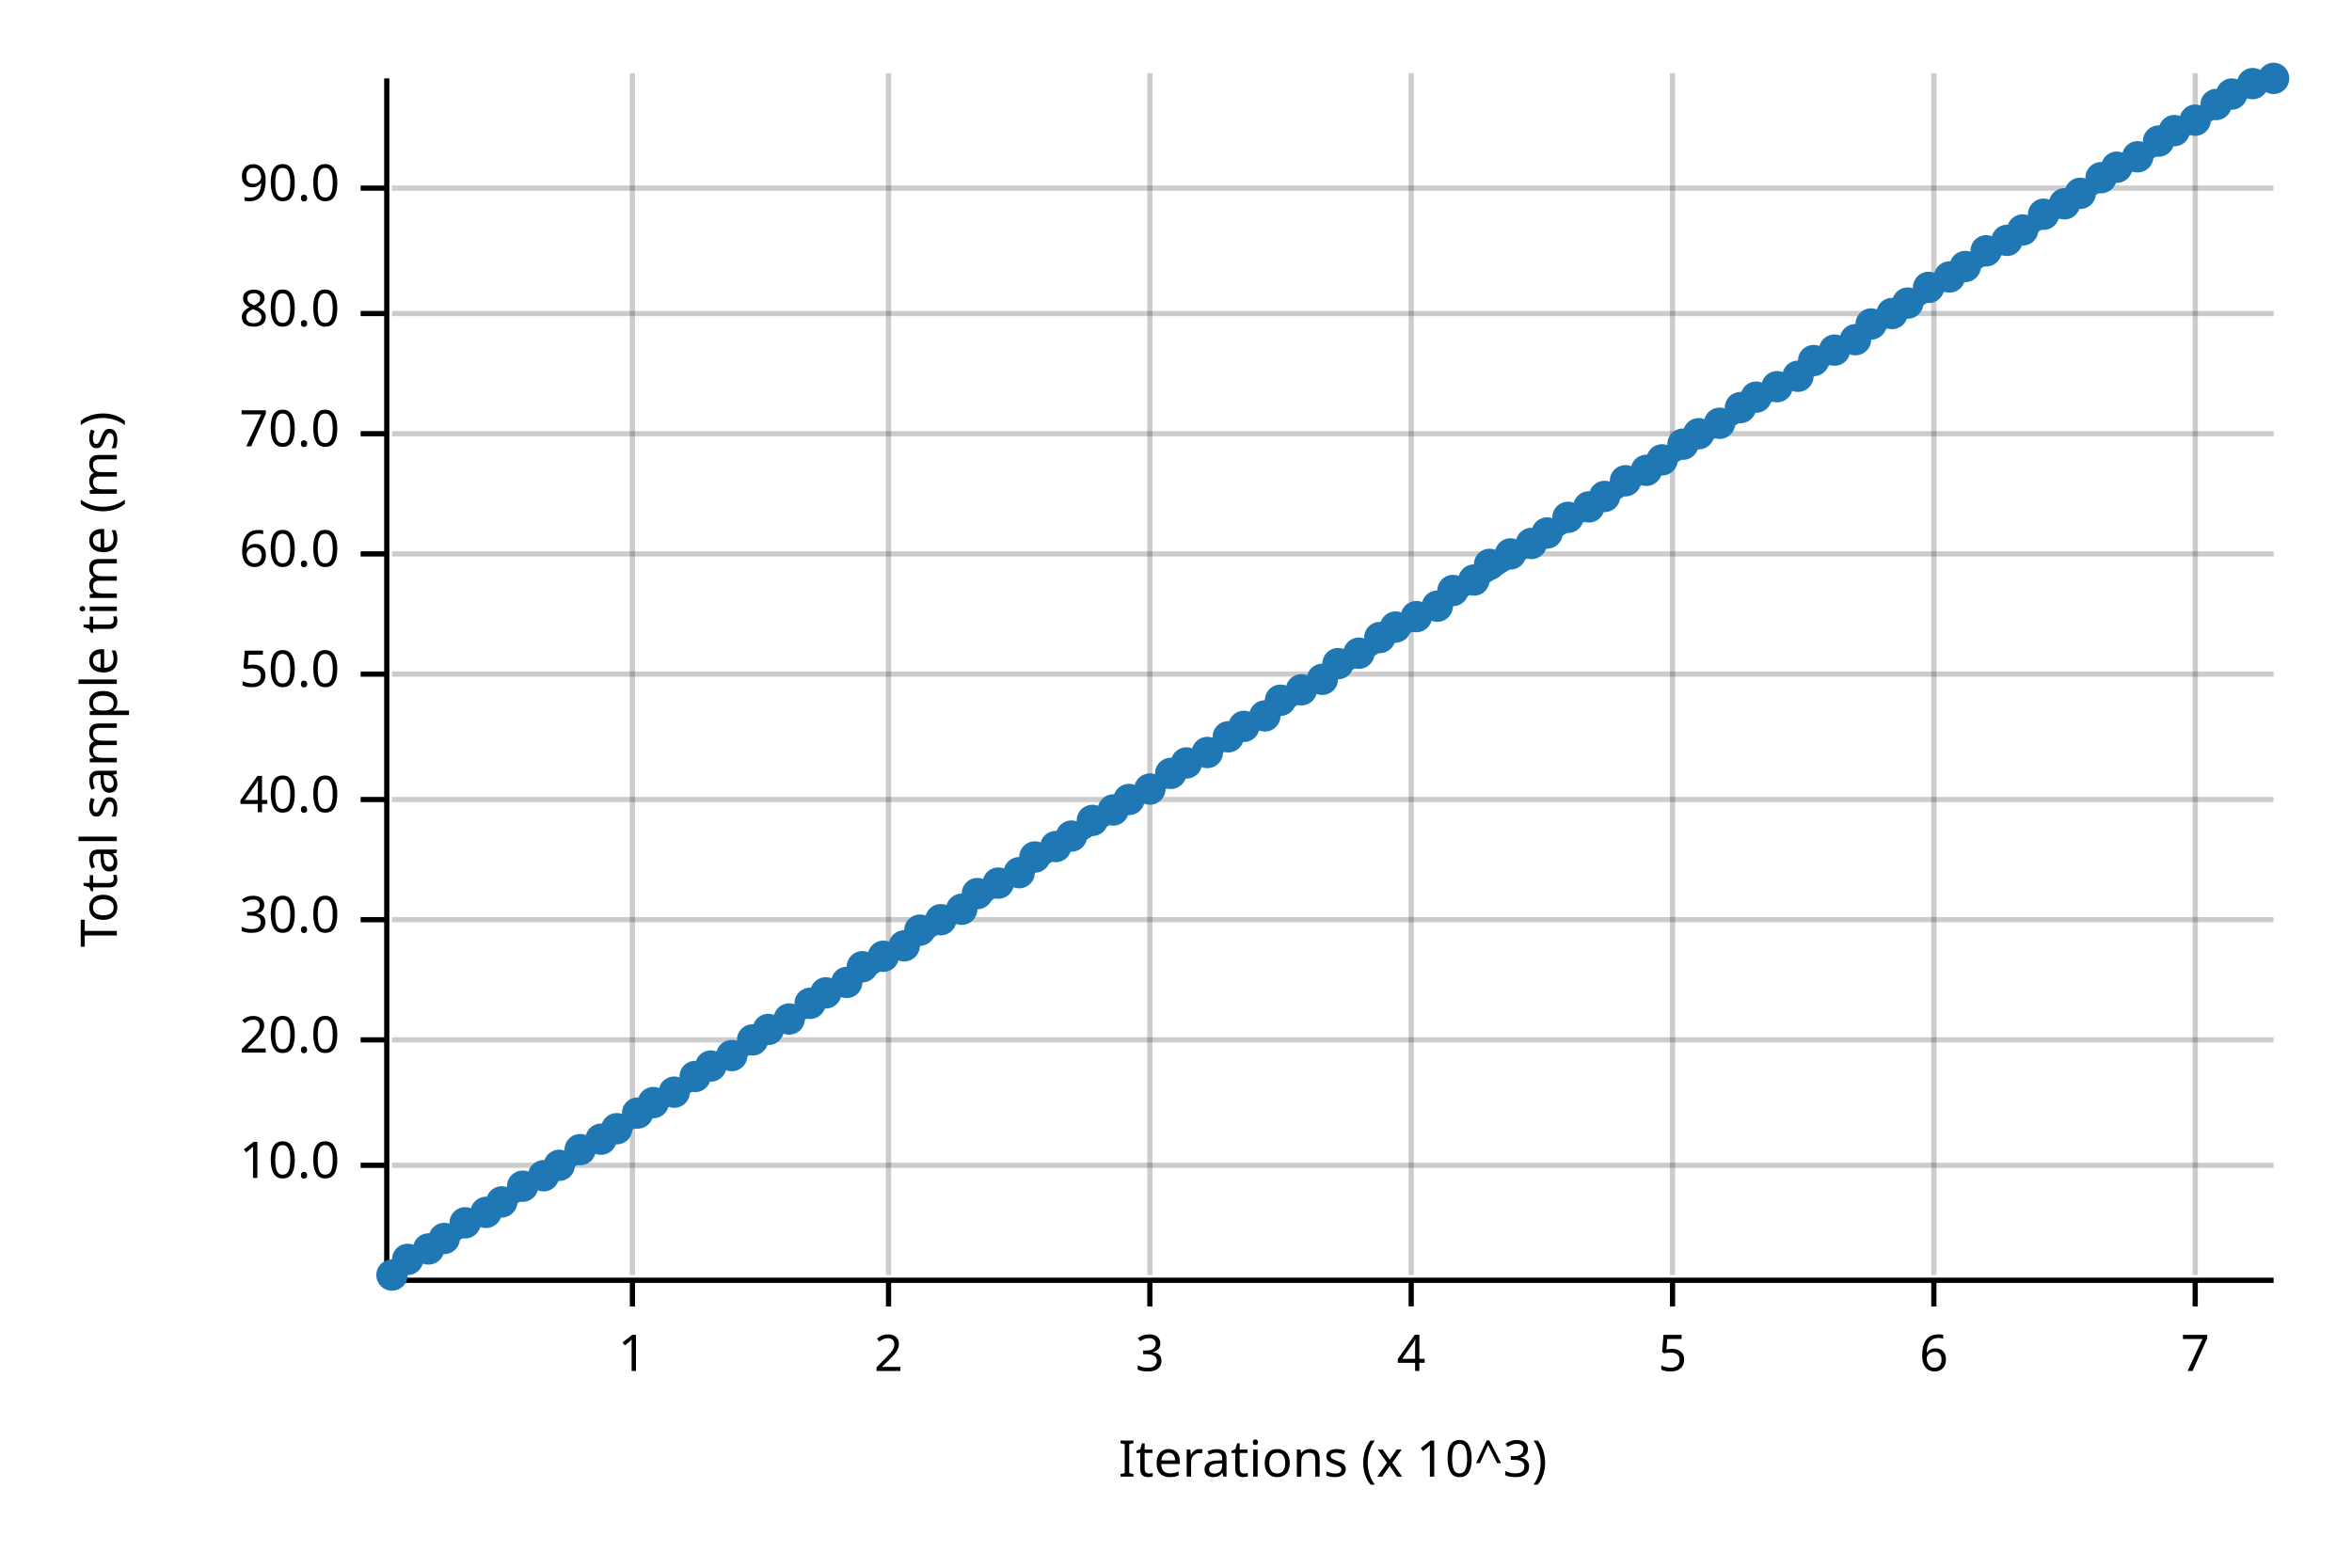
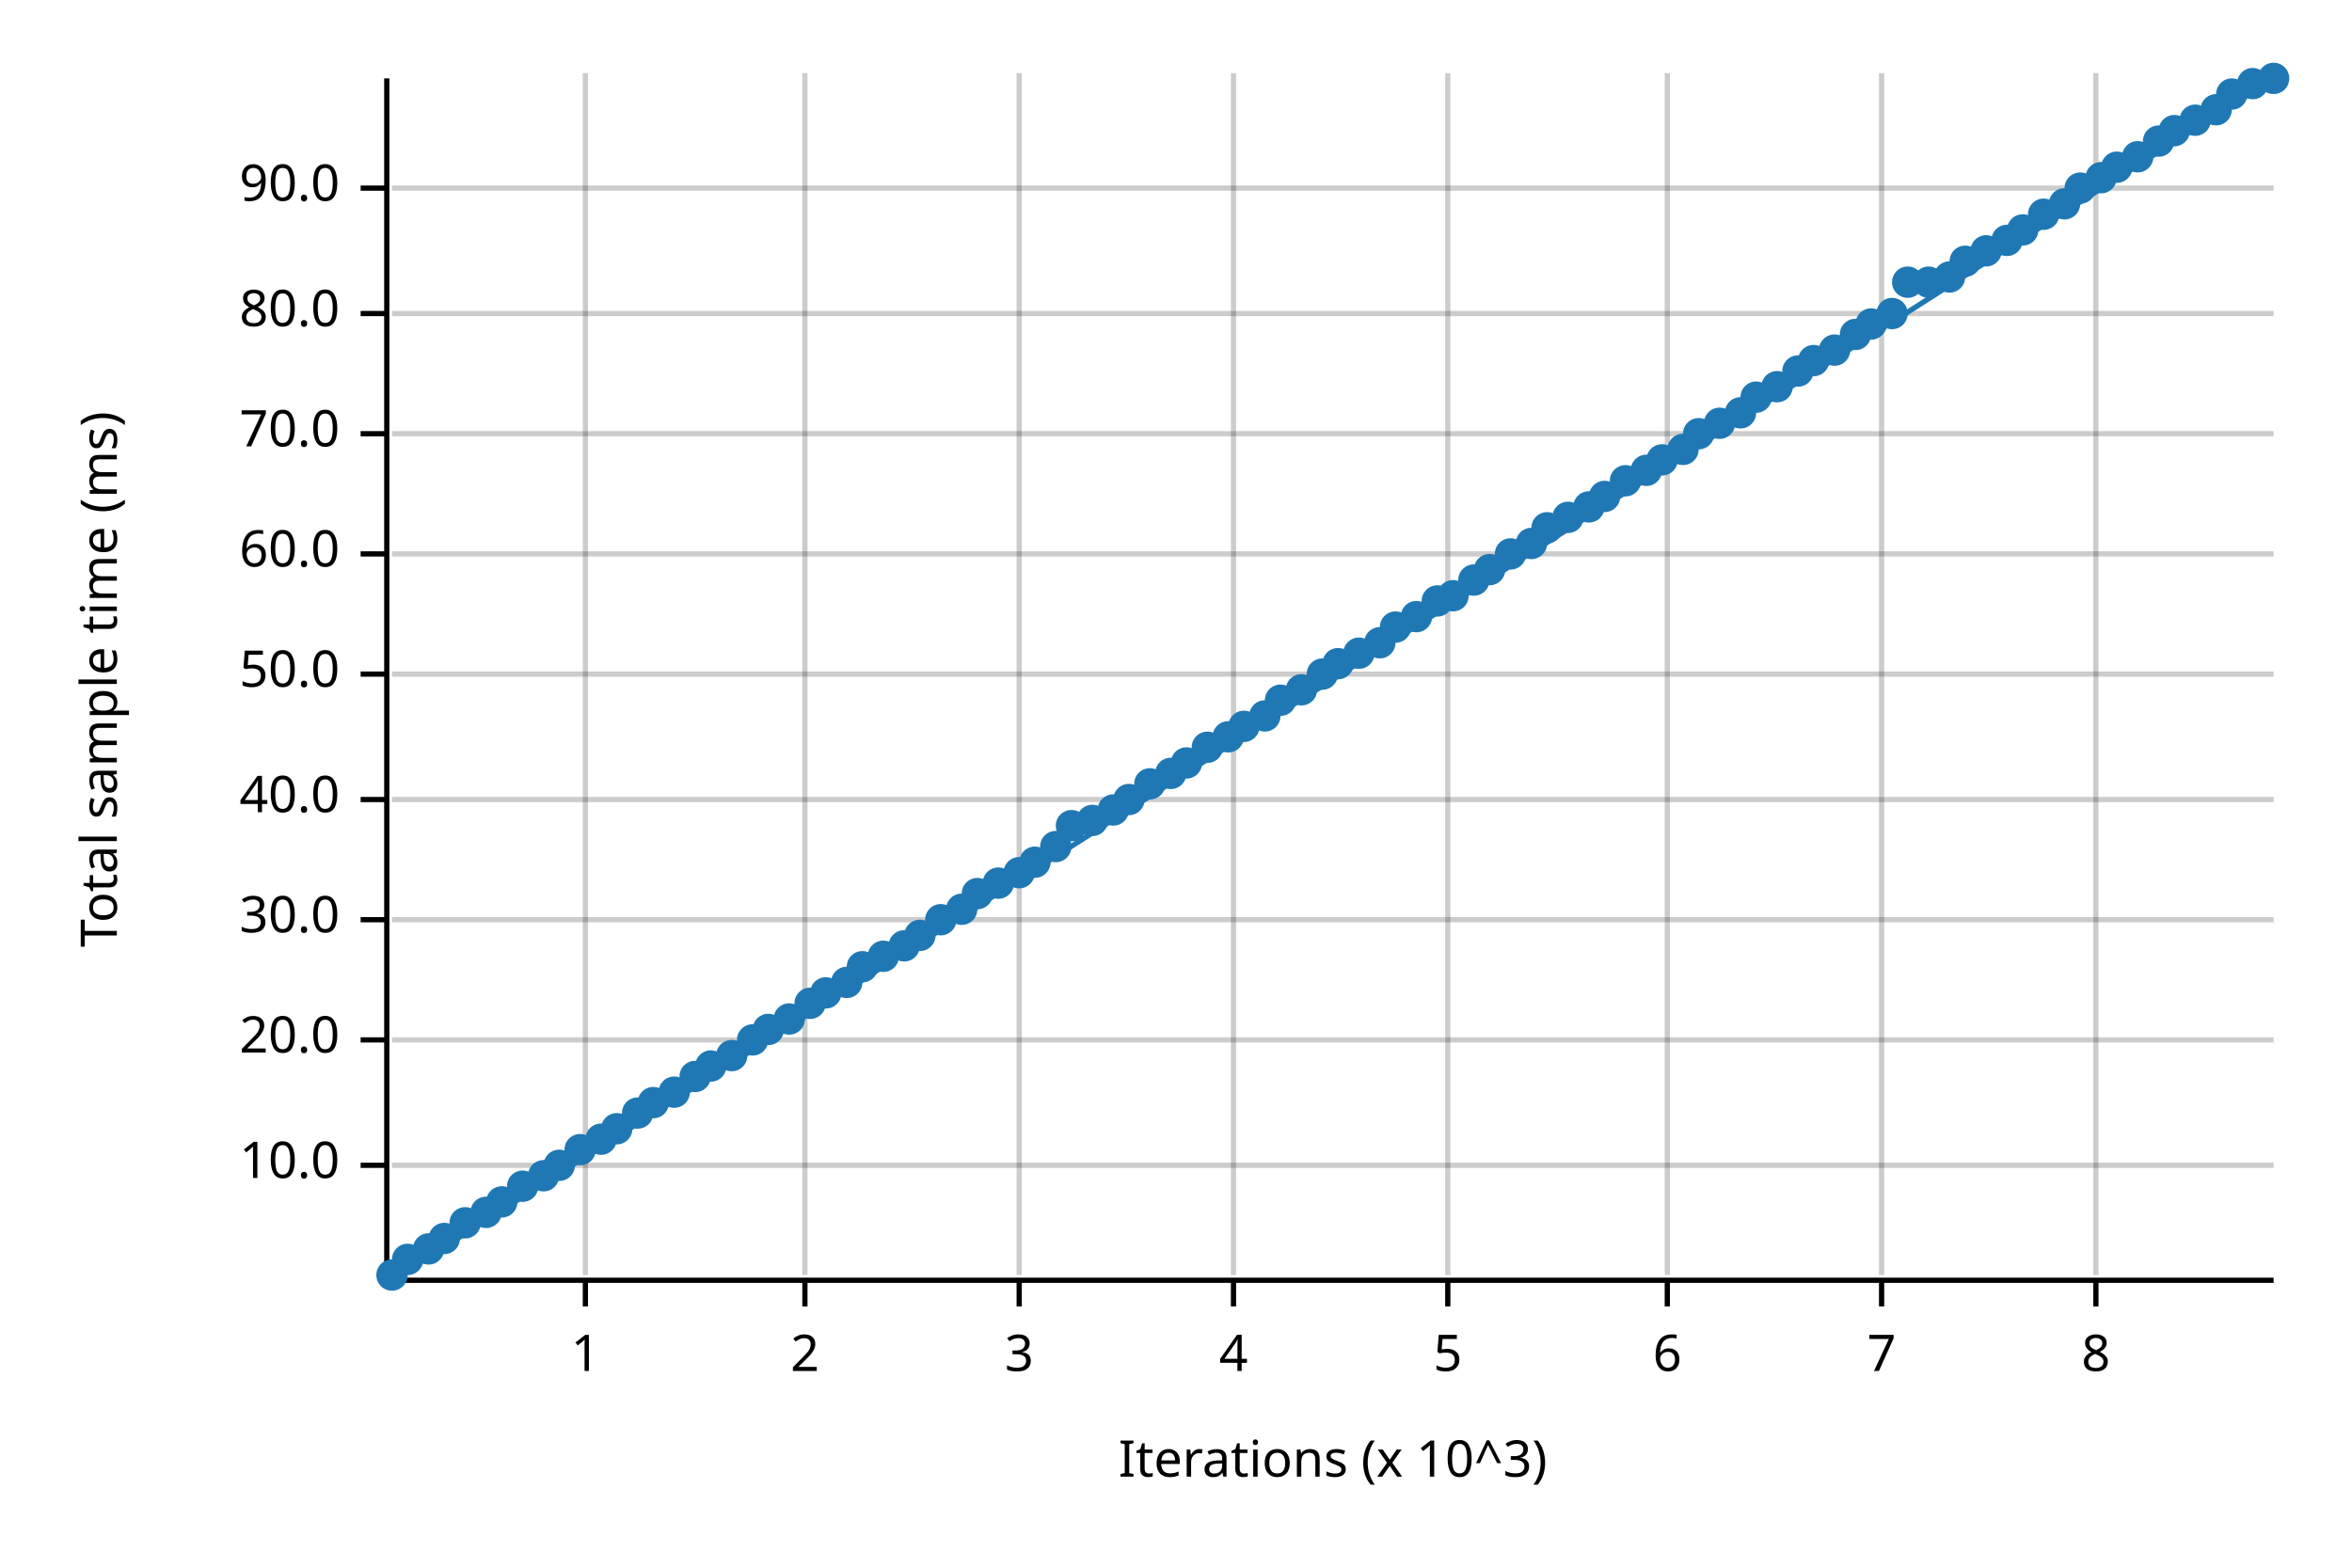
<svg xmlns="http://www.w3.org/2000/svg" width="450" height="300" viewBox="0 0 450 300">
  <text x="15" y="130" dy="0.76em" text-anchor="middle" font-family="sans-serif" font-size="9.677" opacity="1" fill="#000000" transform="rotate(270, 15, 130)">
Total sample time (ms)
</text>
  <text x="255" y="285" dy="-0.5ex" text-anchor="middle" font-family="sans-serif" font-size="9.677" opacity="1" fill="#000000">
Iterations (x 10^3)
</text>
-   <line opacity="0.2" stroke="#000000" stroke-width="1" x1="121" y1="244" x2="121" y2="14" />
-   <line opacity="0.2" stroke="#000000" stroke-width="1" x1="170" y1="244" x2="170" y2="14" />
-   <line opacity="0.2" stroke="#000000" stroke-width="1" x1="220" y1="244" x2="220" y2="14" />
-   <line opacity="0.2" stroke="#000000" stroke-width="1" x1="270" y1="244" x2="270" y2="14" />
-   <line opacity="0.2" stroke="#000000" stroke-width="1" x1="320" y1="244" x2="320" y2="14" />
-   <line opacity="0.2" stroke="#000000" stroke-width="1" x1="370" y1="244" x2="370" y2="14" />
-   <line opacity="0.2" stroke="#000000" stroke-width="1" x1="420" y1="244" x2="420" y2="14" />
+   <line opacity="0.2" stroke="#000000" stroke-width="1" x1="112" y1="244" x2="112" y2="14" />
+   <line opacity="0.2" stroke="#000000" stroke-width="1" x1="154" y1="244" x2="154" y2="14" />
+   <line opacity="0.2" stroke="#000000" stroke-width="1" x1="195" y1="244" x2="195" y2="14" />
+   <line opacity="0.2" stroke="#000000" stroke-width="1" x1="236" y1="244" x2="236" y2="14" />
+   <line opacity="0.2" stroke="#000000" stroke-width="1" x1="277" y1="244" x2="277" y2="14" />
+   <line opacity="0.2" stroke="#000000" stroke-width="1" x1="319" y1="244" x2="319" y2="14" />
+   <line opacity="0.2" stroke="#000000" stroke-width="1" x1="360" y1="244" x2="360" y2="14" />
+   <line opacity="0.2" stroke="#000000" stroke-width="1" x1="401" y1="244" x2="401" y2="14" />
  <line opacity="0.2" stroke="#000000" stroke-width="1" x1="75" y1="223" x2="435" y2="223" />
  <line opacity="0.2" stroke="#000000" stroke-width="1" x1="75" y1="199" x2="435" y2="199" />
  <line opacity="0.2" stroke="#000000" stroke-width="1" x1="75" y1="176" x2="435" y2="176" />
  <line opacity="0.2" stroke="#000000" stroke-width="1" x1="75" y1="153" x2="435" y2="153" />
  <line opacity="0.2" stroke="#000000" stroke-width="1" x1="75" y1="129" x2="435" y2="129" />
  <line opacity="0.2" stroke="#000000" stroke-width="1" x1="75" y1="106" x2="435" y2="106" />
  <line opacity="0.2" stroke="#000000" stroke-width="1" x1="75" y1="83" x2="435" y2="83" />
  <line opacity="0.2" stroke="#000000" stroke-width="1" x1="75" y1="60" x2="435" y2="60" />
  <line opacity="0.2" stroke="#000000" stroke-width="1" x1="75" y1="36" x2="435" y2="36" />
  <polyline fill="none" opacity="1" stroke="#000000" stroke-width="1" points="74,15 74,245 " />
  <text x="65" y="223" dy="0.5ex" text-anchor="end" font-family="sans-serif" font-size="9.677" opacity="1" fill="#000000">
10.0
</text>
  <polyline fill="none" opacity="1" stroke="#000000" stroke-width="1" points="69,223 74,223 " />
  <text x="65" y="199" dy="0.5ex" text-anchor="end" font-family="sans-serif" font-size="9.677" opacity="1" fill="#000000">
20.0
</text>
  <polyline fill="none" opacity="1" stroke="#000000" stroke-width="1" points="69,199 74,199 " />
  <text x="65" y="176" dy="0.5ex" text-anchor="end" font-family="sans-serif" font-size="9.677" opacity="1" fill="#000000">
30.0
</text>
  <polyline fill="none" opacity="1" stroke="#000000" stroke-width="1" points="69,176 74,176 " />
  <text x="65" y="153" dy="0.5ex" text-anchor="end" font-family="sans-serif" font-size="9.677" opacity="1" fill="#000000">
40.0
</text>
  <polyline fill="none" opacity="1" stroke="#000000" stroke-width="1" points="69,153 74,153 " />
  <text x="65" y="129" dy="0.5ex" text-anchor="end" font-family="sans-serif" font-size="9.677" opacity="1" fill="#000000">
50.0
</text>
  <polyline fill="none" opacity="1" stroke="#000000" stroke-width="1" points="69,129 74,129 " />
  <text x="65" y="106" dy="0.5ex" text-anchor="end" font-family="sans-serif" font-size="9.677" opacity="1" fill="#000000">
60.0
</text>
  <polyline fill="none" opacity="1" stroke="#000000" stroke-width="1" points="69,106 74,106 " />
  <text x="65" y="83" dy="0.5ex" text-anchor="end" font-family="sans-serif" font-size="9.677" opacity="1" fill="#000000">
70.0
</text>
  <polyline fill="none" opacity="1" stroke="#000000" stroke-width="1" points="69,83 74,83 " />
  <text x="65" y="60" dy="0.5ex" text-anchor="end" font-family="sans-serif" font-size="9.677" opacity="1" fill="#000000">
80.0
</text>
  <polyline fill="none" opacity="1" stroke="#000000" stroke-width="1" points="69,60 74,60 " />
  <text x="65" y="36" dy="0.5ex" text-anchor="end" font-family="sans-serif" font-size="9.677" opacity="1" fill="#000000">
90.0
</text>
  <polyline fill="none" opacity="1" stroke="#000000" stroke-width="1" points="69,36 74,36 " />
  <polyline fill="none" opacity="1" stroke="#000000" stroke-width="1" points="75,245 435,245 " />
-   <text x="121" y="255" dy="0.76em" text-anchor="middle" font-family="sans-serif" font-size="9.677" opacity="1" fill="#000000">
+   <text x="112" y="255" dy="0.76em" text-anchor="middle" font-family="sans-serif" font-size="9.677" opacity="1" fill="#000000">
1
</text>
-   <polyline fill="none" opacity="1" stroke="#000000" stroke-width="1" points="121,245 121,250 " />
-   <text x="170" y="255" dy="0.76em" text-anchor="middle" font-family="sans-serif" font-size="9.677" opacity="1" fill="#000000">
+   <polyline fill="none" opacity="1" stroke="#000000" stroke-width="1" points="112,245 112,250 " />
+   <text x="154" y="255" dy="0.76em" text-anchor="middle" font-family="sans-serif" font-size="9.677" opacity="1" fill="#000000">
2
</text>
-   <polyline fill="none" opacity="1" stroke="#000000" stroke-width="1" points="170,245 170,250 " />
-   <text x="220" y="255" dy="0.76em" text-anchor="middle" font-family="sans-serif" font-size="9.677" opacity="1" fill="#000000">
+   <polyline fill="none" opacity="1" stroke="#000000" stroke-width="1" points="154,245 154,250 " />
+   <text x="195" y="255" dy="0.76em" text-anchor="middle" font-family="sans-serif" font-size="9.677" opacity="1" fill="#000000">
3
</text>
-   <polyline fill="none" opacity="1" stroke="#000000" stroke-width="1" points="220,245 220,250 " />
-   <text x="270" y="255" dy="0.76em" text-anchor="middle" font-family="sans-serif" font-size="9.677" opacity="1" fill="#000000">
+   <polyline fill="none" opacity="1" stroke="#000000" stroke-width="1" points="195,245 195,250 " />
+   <text x="236" y="255" dy="0.76em" text-anchor="middle" font-family="sans-serif" font-size="9.677" opacity="1" fill="#000000">
4
</text>
-   <polyline fill="none" opacity="1" stroke="#000000" stroke-width="1" points="270,245 270,250 " />
-   <text x="320" y="255" dy="0.76em" text-anchor="middle" font-family="sans-serif" font-size="9.677" opacity="1" fill="#000000">
+   <polyline fill="none" opacity="1" stroke="#000000" stroke-width="1" points="236,245 236,250 " />
+   <text x="277" y="255" dy="0.76em" text-anchor="middle" font-family="sans-serif" font-size="9.677" opacity="1" fill="#000000">
5
</text>
-   <polyline fill="none" opacity="1" stroke="#000000" stroke-width="1" points="320,245 320,250 " />
-   <text x="370" y="255" dy="0.76em" text-anchor="middle" font-family="sans-serif" font-size="9.677" opacity="1" fill="#000000">
+   <polyline fill="none" opacity="1" stroke="#000000" stroke-width="1" points="277,245 277,250 " />
+   <text x="319" y="255" dy="0.76em" text-anchor="middle" font-family="sans-serif" font-size="9.677" opacity="1" fill="#000000">
6
</text>
-   <polyline fill="none" opacity="1" stroke="#000000" stroke-width="1" points="370,245 370,250 " />
-   <text x="420" y="255" dy="0.76em" text-anchor="middle" font-family="sans-serif" font-size="9.677" opacity="1" fill="#000000">
+   <polyline fill="none" opacity="1" stroke="#000000" stroke-width="1" points="319,245 319,250 " />
+   <text x="360" y="255" dy="0.76em" text-anchor="middle" font-family="sans-serif" font-size="9.677" opacity="1" fill="#000000">
7
</text>
-   <polyline fill="none" opacity="1" stroke="#000000" stroke-width="1" points="420,245 420,250 " />
+   <polyline fill="none" opacity="1" stroke="#000000" stroke-width="1" points="360,245 360,250 " />
+   <text x="401" y="255" dy="0.76em" text-anchor="middle" font-family="sans-serif" font-size="9.677" opacity="1" fill="#000000">
+ 8
+ </text>
+   <polyline fill="none" opacity="1" stroke="#000000" stroke-width="1" points="401,245 401,250 " />
  <circle cx="75" cy="244" r="3" opacity="1" fill="#1F78B4" stroke="none" stroke-width="1" />
  <circle cx="78" cy="241" r="3" opacity="1" fill="#1F78B4" stroke="none" stroke-width="1" />
  <circle cx="82" cy="239" r="3" opacity="1" fill="#1F78B4" stroke="none" stroke-width="1" />
  <circle cx="85" cy="237" r="3" opacity="1" fill="#1F78B4" stroke="none" stroke-width="1" />
  <circle cx="89" cy="234" r="3" opacity="1" fill="#1F78B4" stroke="none" stroke-width="1" />
  <circle cx="93" cy="232" r="3" opacity="1" fill="#1F78B4" stroke="none" stroke-width="1" />
  <circle cx="96" cy="230" r="3" opacity="1" fill="#1F78B4" stroke="none" stroke-width="1" />
  <circle cx="100" cy="227" r="3" opacity="1" fill="#1F78B4" stroke="none" stroke-width="1" />
  <circle cx="104" cy="225" r="3" opacity="1" fill="#1F78B4" stroke="none" stroke-width="1" />
  <circle cx="107" cy="223" r="3" opacity="1" fill="#1F78B4" stroke="none" stroke-width="1" />
  <circle cx="111" cy="220" r="3" opacity="1" fill="#1F78B4" stroke="none" stroke-width="1" />
  <circle cx="115" cy="218" r="3" opacity="1" fill="#1F78B4" stroke="none" stroke-width="1" />
  <circle cx="118" cy="216" r="3" opacity="1" fill="#1F78B4" stroke="none" stroke-width="1" />
  <circle cx="122" cy="213" r="3" opacity="1" fill="#1F78B4" stroke="none" stroke-width="1" />
  <circle cx="125" cy="211" r="3" opacity="1" fill="#1F78B4" stroke="none" stroke-width="1" />
  <circle cx="129" cy="209" r="3" opacity="1" fill="#1F78B4" stroke="none" stroke-width="1" />
  <circle cx="133" cy="206" r="3" opacity="1" fill="#1F78B4" stroke="none" stroke-width="1" />
  <circle cx="136" cy="204" r="3" opacity="1" fill="#1F78B4" stroke="none" stroke-width="1" />
  <circle cx="140" cy="202" r="3" opacity="1" fill="#1F78B4" stroke="none" stroke-width="1" />
  <circle cx="144" cy="199" r="3" opacity="1" fill="#1F78B4" stroke="none" stroke-width="1" />
  <circle cx="147" cy="197" r="3" opacity="1" fill="#1F78B4" stroke="none" stroke-width="1" />
  <circle cx="151" cy="195" r="3" opacity="1" fill="#1F78B4" stroke="none" stroke-width="1" />
  <circle cx="155" cy="192" r="3" opacity="1" fill="#1F78B4" stroke="none" stroke-width="1" />
  <circle cx="158" cy="190" r="3" opacity="1" fill="#1F78B4" stroke="none" stroke-width="1" />
  <circle cx="162" cy="188" r="3" opacity="1" fill="#1F78B4" stroke="none" stroke-width="1" />
  <circle cx="165" cy="185" r="3" opacity="1" fill="#1F78B4" stroke="none" stroke-width="1" />
  <circle cx="169" cy="183" r="3" opacity="1" fill="#1F78B4" stroke="none" stroke-width="1" />
  <circle cx="173" cy="181" r="3" opacity="1" fill="#1F78B4" stroke="none" stroke-width="1" />
-   <circle cx="176" cy="178" r="3" opacity="1" fill="#1F78B4" stroke="none" stroke-width="1" />
+   <circle cx="176" cy="179" r="3" opacity="1" fill="#1F78B4" stroke="none" stroke-width="1" />
  <circle cx="180" cy="176" r="3" opacity="1" fill="#1F78B4" stroke="none" stroke-width="1" />
  <circle cx="184" cy="174" r="3" opacity="1" fill="#1F78B4" stroke="none" stroke-width="1" />
  <circle cx="187" cy="171" r="3" opacity="1" fill="#1F78B4" stroke="none" stroke-width="1" />
  <circle cx="191" cy="169" r="3" opacity="1" fill="#1F78B4" stroke="none" stroke-width="1" />
  <circle cx="195" cy="167" r="3" opacity="1" fill="#1F78B4" stroke="none" stroke-width="1" />
-   <circle cx="198" cy="164" r="3" opacity="1" fill="#1F78B4" stroke="none" stroke-width="1" />
+   <circle cx="198" cy="165" r="3" opacity="1" fill="#1F78B4" stroke="none" stroke-width="1" />
  <circle cx="202" cy="162" r="3" opacity="1" fill="#1F78B4" stroke="none" stroke-width="1" />
-   <circle cx="205" cy="160" r="3" opacity="1" fill="#1F78B4" stroke="none" stroke-width="1" />
+   <circle cx="205" cy="158" r="3" opacity="1" fill="#1F78B4" stroke="none" stroke-width="1" />
  <circle cx="209" cy="157" r="3" opacity="1" fill="#1F78B4" stroke="none" stroke-width="1" />
  <circle cx="213" cy="155" r="3" opacity="1" fill="#1F78B4" stroke="none" stroke-width="1" />
  <circle cx="216" cy="153" r="3" opacity="1" fill="#1F78B4" stroke="none" stroke-width="1" />
-   <circle cx="220" cy="151" r="3" opacity="1" fill="#1F78B4" stroke="none" stroke-width="1" />
+   <circle cx="220" cy="150" r="3" opacity="1" fill="#1F78B4" stroke="none" stroke-width="1" />
  <circle cx="224" cy="148" r="3" opacity="1" fill="#1F78B4" stroke="none" stroke-width="1" />
  <circle cx="227" cy="146" r="3" opacity="1" fill="#1F78B4" stroke="none" stroke-width="1" />
-   <circle cx="231" cy="144" r="3" opacity="1" fill="#1F78B4" stroke="none" stroke-width="1" />
+   <circle cx="231" cy="143" r="3" opacity="1" fill="#1F78B4" stroke="none" stroke-width="1" />
  <circle cx="235" cy="141" r="3" opacity="1" fill="#1F78B4" stroke="none" stroke-width="1" />
  <circle cx="238" cy="139" r="3" opacity="1" fill="#1F78B4" stroke="none" stroke-width="1" />
  <circle cx="242" cy="137" r="3" opacity="1" fill="#1F78B4" stroke="none" stroke-width="1" />
  <circle cx="245" cy="134" r="3" opacity="1" fill="#1F78B4" stroke="none" stroke-width="1" />
  <circle cx="249" cy="132" r="3" opacity="1" fill="#1F78B4" stroke="none" stroke-width="1" />
-   <circle cx="253" cy="130" r="3" opacity="1" fill="#1F78B4" stroke="none" stroke-width="1" />
+   <circle cx="253" cy="129" r="3" opacity="1" fill="#1F78B4" stroke="none" stroke-width="1" />
  <circle cx="256" cy="127" r="3" opacity="1" fill="#1F78B4" stroke="none" stroke-width="1" />
  <circle cx="260" cy="125" r="3" opacity="1" fill="#1F78B4" stroke="none" stroke-width="1" />
-   <circle cx="264" cy="122" r="3" opacity="1" fill="#1F78B4" stroke="none" stroke-width="1" />
+   <circle cx="264" cy="123" r="3" opacity="1" fill="#1F78B4" stroke="none" stroke-width="1" />
  <circle cx="267" cy="120" r="3" opacity="1" fill="#1F78B4" stroke="none" stroke-width="1" />
  <circle cx="271" cy="118" r="3" opacity="1" fill="#1F78B4" stroke="none" stroke-width="1" />
-   <circle cx="275" cy="116" r="3" opacity="1" fill="#1F78B4" stroke="none" stroke-width="1" />
-   <circle cx="278" cy="113" r="3" opacity="1" fill="#1F78B4" stroke="none" stroke-width="1" />
+   <circle cx="275" cy="115" r="3" opacity="1" fill="#1F78B4" stroke="none" stroke-width="1" />
+   <circle cx="278" cy="114" r="3" opacity="1" fill="#1F78B4" stroke="none" stroke-width="1" />
  <circle cx="282" cy="111" r="3" opacity="1" fill="#1F78B4" stroke="none" stroke-width="1" />
-   <circle cx="285" cy="108" r="3" opacity="1" fill="#1F78B4" stroke="none" stroke-width="1" />
+   <circle cx="285" cy="109" r="3" opacity="1" fill="#1F78B4" stroke="none" stroke-width="1" />
  <circle cx="289" cy="106" r="3" opacity="1" fill="#1F78B4" stroke="none" stroke-width="1" />
  <circle cx="293" cy="104" r="3" opacity="1" fill="#1F78B4" stroke="none" stroke-width="1" />
-   <circle cx="296" cy="102" r="3" opacity="1" fill="#1F78B4" stroke="none" stroke-width="1" />
+   <circle cx="296" cy="101" r="3" opacity="1" fill="#1F78B4" stroke="none" stroke-width="1" />
  <circle cx="300" cy="99" r="3" opacity="1" fill="#1F78B4" stroke="none" stroke-width="1" />
  <circle cx="304" cy="97" r="3" opacity="1" fill="#1F78B4" stroke="none" stroke-width="1" />
  <circle cx="307" cy="95" r="3" opacity="1" fill="#1F78B4" stroke="none" stroke-width="1" />
  <circle cx="311" cy="92" r="3" opacity="1" fill="#1F78B4" stroke="none" stroke-width="1" />
  <circle cx="315" cy="90" r="3" opacity="1" fill="#1F78B4" stroke="none" stroke-width="1" />
  <circle cx="318" cy="88" r="3" opacity="1" fill="#1F78B4" stroke="none" stroke-width="1" />
-   <circle cx="322" cy="85" r="3" opacity="1" fill="#1F78B4" stroke="none" stroke-width="1" />
+   <circle cx="322" cy="86" r="3" opacity="1" fill="#1F78B4" stroke="none" stroke-width="1" />
  <circle cx="325" cy="83" r="3" opacity="1" fill="#1F78B4" stroke="none" stroke-width="1" />
  <circle cx="329" cy="81" r="3" opacity="1" fill="#1F78B4" stroke="none" stroke-width="1" />
-   <circle cx="333" cy="78" r="3" opacity="1" fill="#1F78B4" stroke="none" stroke-width="1" />
+   <circle cx="333" cy="79" r="3" opacity="1" fill="#1F78B4" stroke="none" stroke-width="1" />
  <circle cx="336" cy="76" r="3" opacity="1" fill="#1F78B4" stroke="none" stroke-width="1" />
  <circle cx="340" cy="74" r="3" opacity="1" fill="#1F78B4" stroke="none" stroke-width="1" />
-   <circle cx="344" cy="72" r="3" opacity="1" fill="#1F78B4" stroke="none" stroke-width="1" />
+   <circle cx="344" cy="71" r="3" opacity="1" fill="#1F78B4" stroke="none" stroke-width="1" />
  <circle cx="347" cy="69" r="3" opacity="1" fill="#1F78B4" stroke="none" stroke-width="1" />
  <circle cx="351" cy="67" r="3" opacity="1" fill="#1F78B4" stroke="none" stroke-width="1" />
-   <circle cx="355" cy="65" r="3" opacity="1" fill="#1F78B4" stroke="none" stroke-width="1" />
+   <circle cx="355" cy="64" r="3" opacity="1" fill="#1F78B4" stroke="none" stroke-width="1" />
  <circle cx="358" cy="62" r="3" opacity="1" fill="#1F78B4" stroke="none" stroke-width="1" />
  <circle cx="362" cy="60" r="3" opacity="1" fill="#1F78B4" stroke="none" stroke-width="1" />
-   <circle cx="365" cy="58" r="3" opacity="1" fill="#1F78B4" stroke="none" stroke-width="1" />
-   <circle cx="369" cy="55" r="3" opacity="1" fill="#1F78B4" stroke="none" stroke-width="1" />
+   <circle cx="365" cy="54" r="3" opacity="1" fill="#1F78B4" stroke="none" stroke-width="1" />
+   <circle cx="369" cy="54" r="3" opacity="1" fill="#1F78B4" stroke="none" stroke-width="1" />
  <circle cx="373" cy="53" r="3" opacity="1" fill="#1F78B4" stroke="none" stroke-width="1" />
-   <circle cx="376" cy="51" r="3" opacity="1" fill="#1F78B4" stroke="none" stroke-width="1" />
+   <circle cx="376" cy="50" r="3" opacity="1" fill="#1F78B4" stroke="none" stroke-width="1" />
  <circle cx="380" cy="48" r="3" opacity="1" fill="#1F78B4" stroke="none" stroke-width="1" />
  <circle cx="384" cy="46" r="3" opacity="1" fill="#1F78B4" stroke="none" stroke-width="1" />
  <circle cx="387" cy="44" r="3" opacity="1" fill="#1F78B4" stroke="none" stroke-width="1" />
  <circle cx="391" cy="41" r="3" opacity="1" fill="#1F78B4" stroke="none" stroke-width="1" />
  <circle cx="395" cy="39" r="3" opacity="1" fill="#1F78B4" stroke="none" stroke-width="1" />
-   <circle cx="398" cy="37" r="3" opacity="1" fill="#1F78B4" stroke="none" stroke-width="1" />
+   <circle cx="398" cy="36" r="3" opacity="1" fill="#1F78B4" stroke="none" stroke-width="1" />
  <circle cx="402" cy="34" r="3" opacity="1" fill="#1F78B4" stroke="none" stroke-width="1" />
  <circle cx="405" cy="32" r="3" opacity="1" fill="#1F78B4" stroke="none" stroke-width="1" />
  <circle cx="409" cy="30" r="3" opacity="1" fill="#1F78B4" stroke="none" stroke-width="1" />
  <circle cx="413" cy="27" r="3" opacity="1" fill="#1F78B4" stroke="none" stroke-width="1" />
  <circle cx="416" cy="25" r="3" opacity="1" fill="#1F78B4" stroke="none" stroke-width="1" />
  <circle cx="420" cy="23" r="3" opacity="1" fill="#1F78B4" stroke="none" stroke-width="1" />
-   <circle cx="424" cy="20" r="3" opacity="1" fill="#1F78B4" stroke="none" stroke-width="1" />
+   <circle cx="424" cy="21" r="3" opacity="1" fill="#1F78B4" stroke="none" stroke-width="1" />
  <circle cx="427" cy="18" r="3" opacity="1" fill="#1F78B4" stroke="none" stroke-width="1" />
  <circle cx="431" cy="16" r="3" opacity="1" fill="#1F78B4" stroke="none" stroke-width="1" />
  <circle cx="435" cy="15" r="3" opacity="1" fill="#1F78B4" stroke="none" stroke-width="1" />
  <polyline fill="none" opacity="1" stroke="#1F78B4" stroke-width="1" points="75,245 435,15 " />
  <polygon opacity="0.25" fill="#1F78B4" points="75,245 435,15 435,15 " />
</svg>
